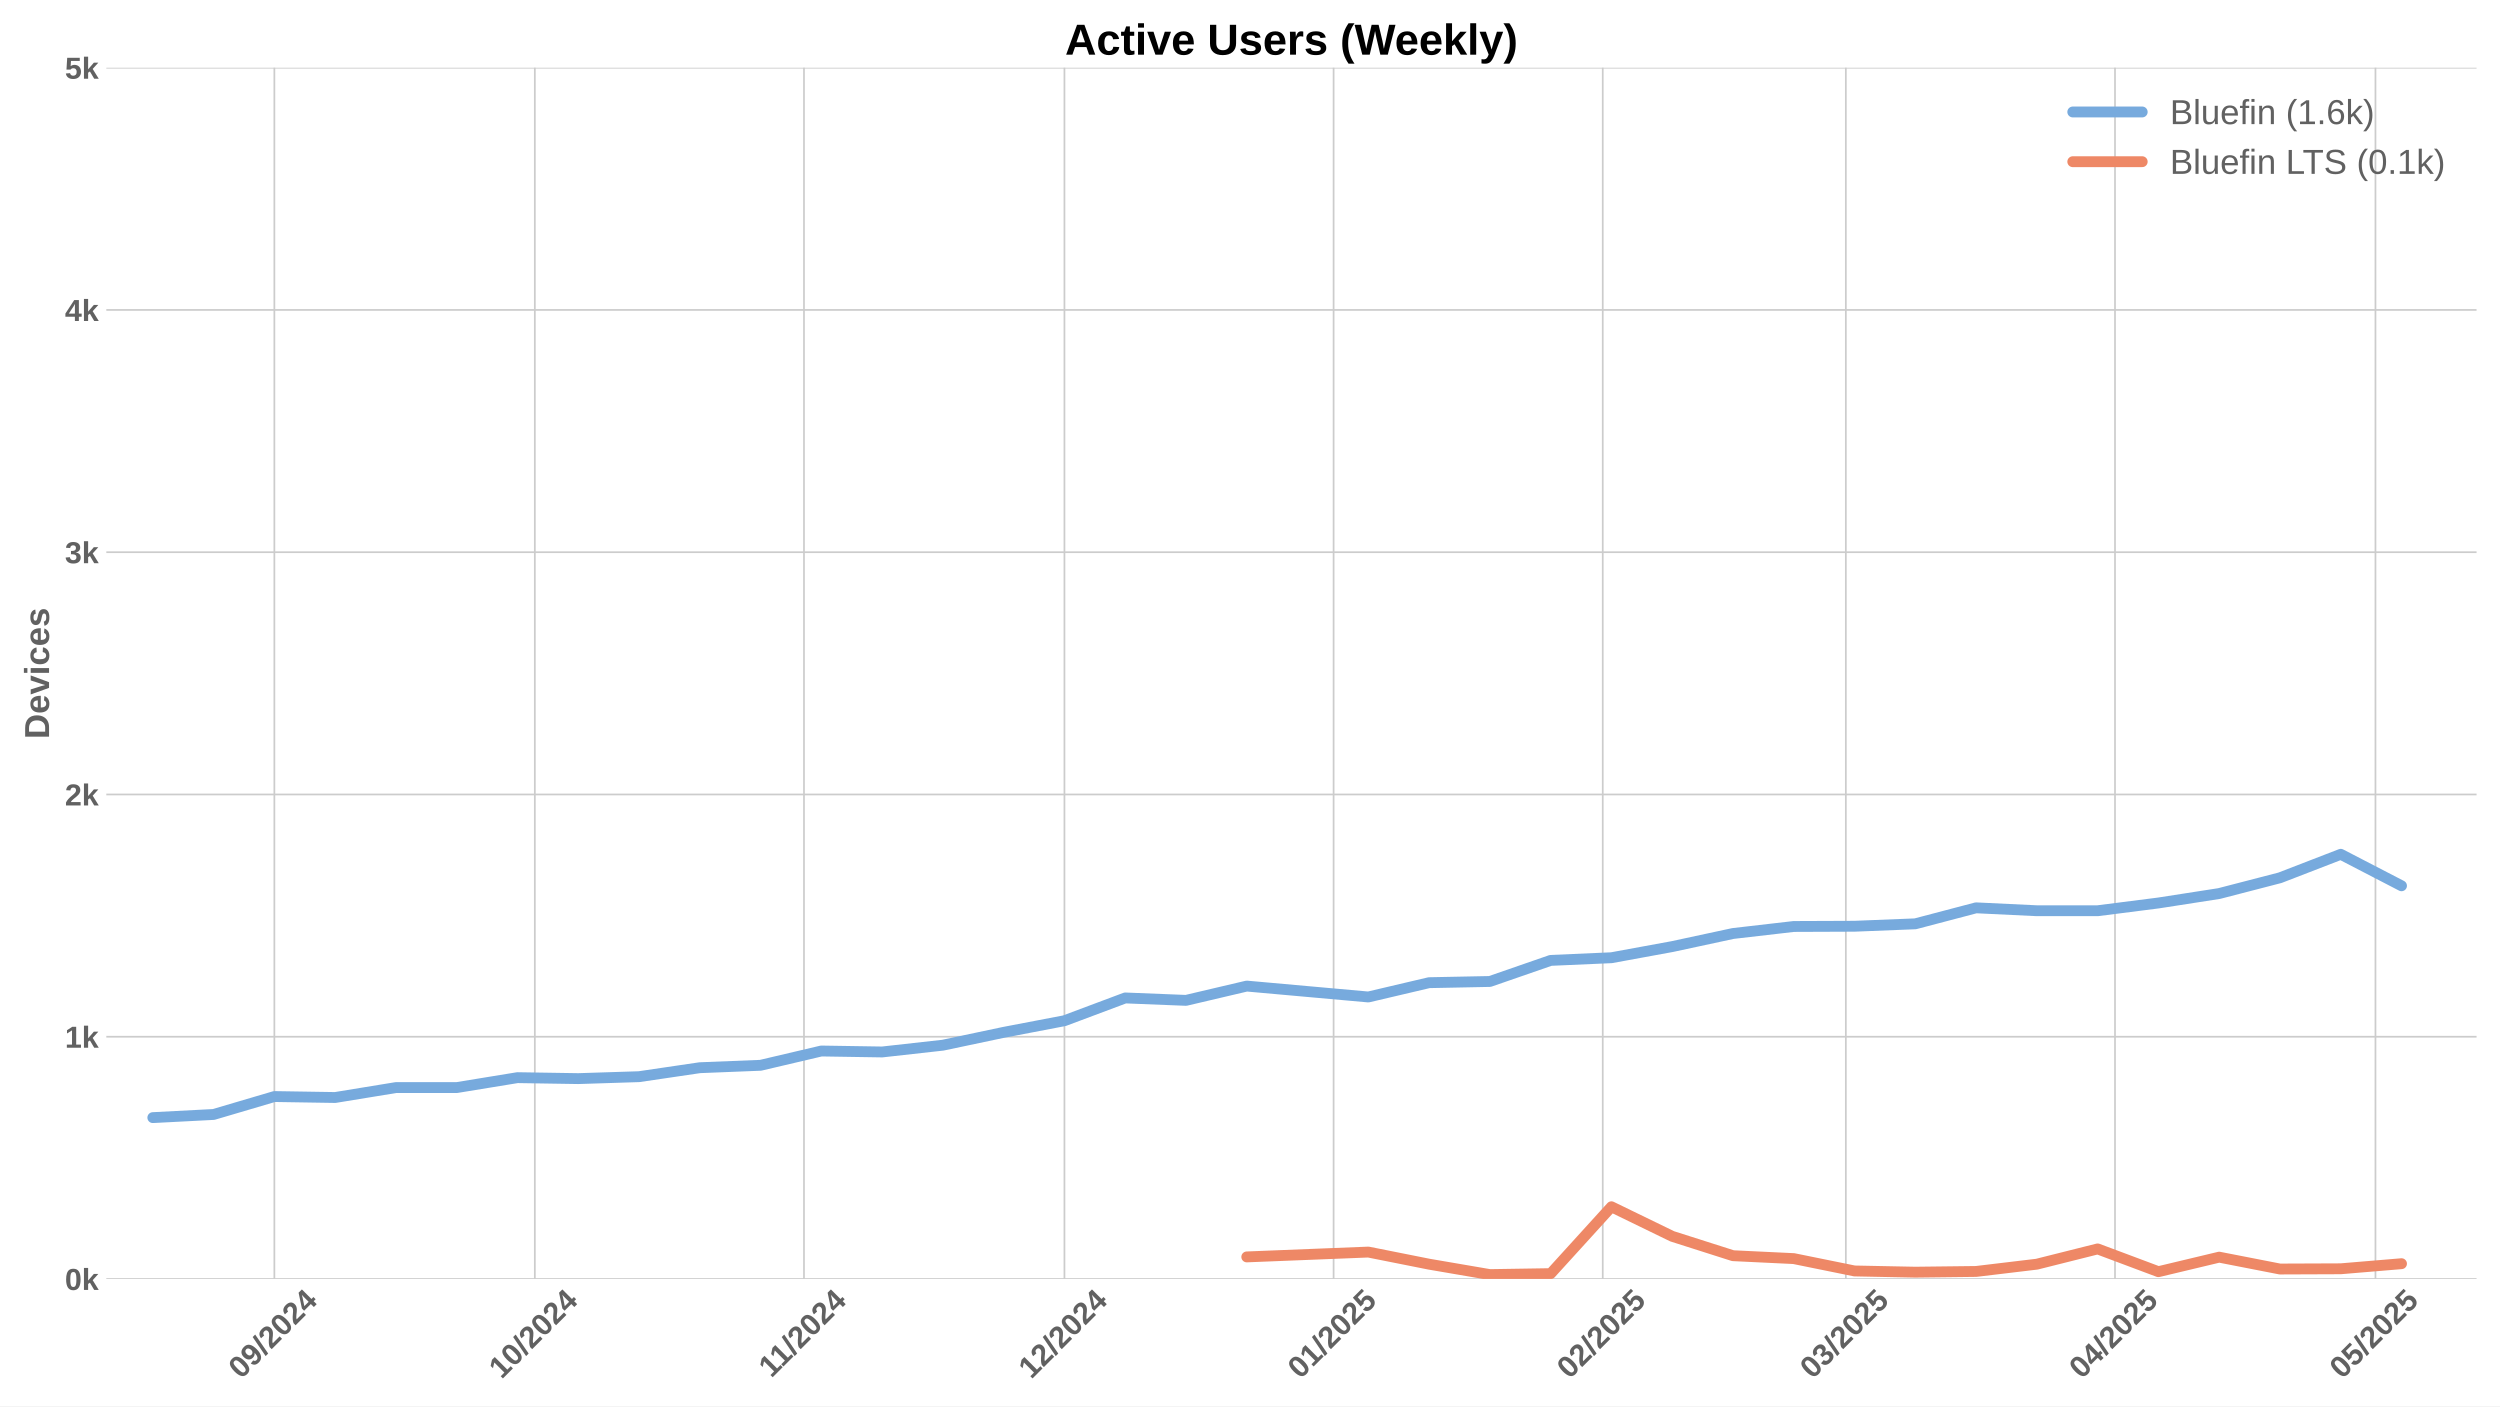
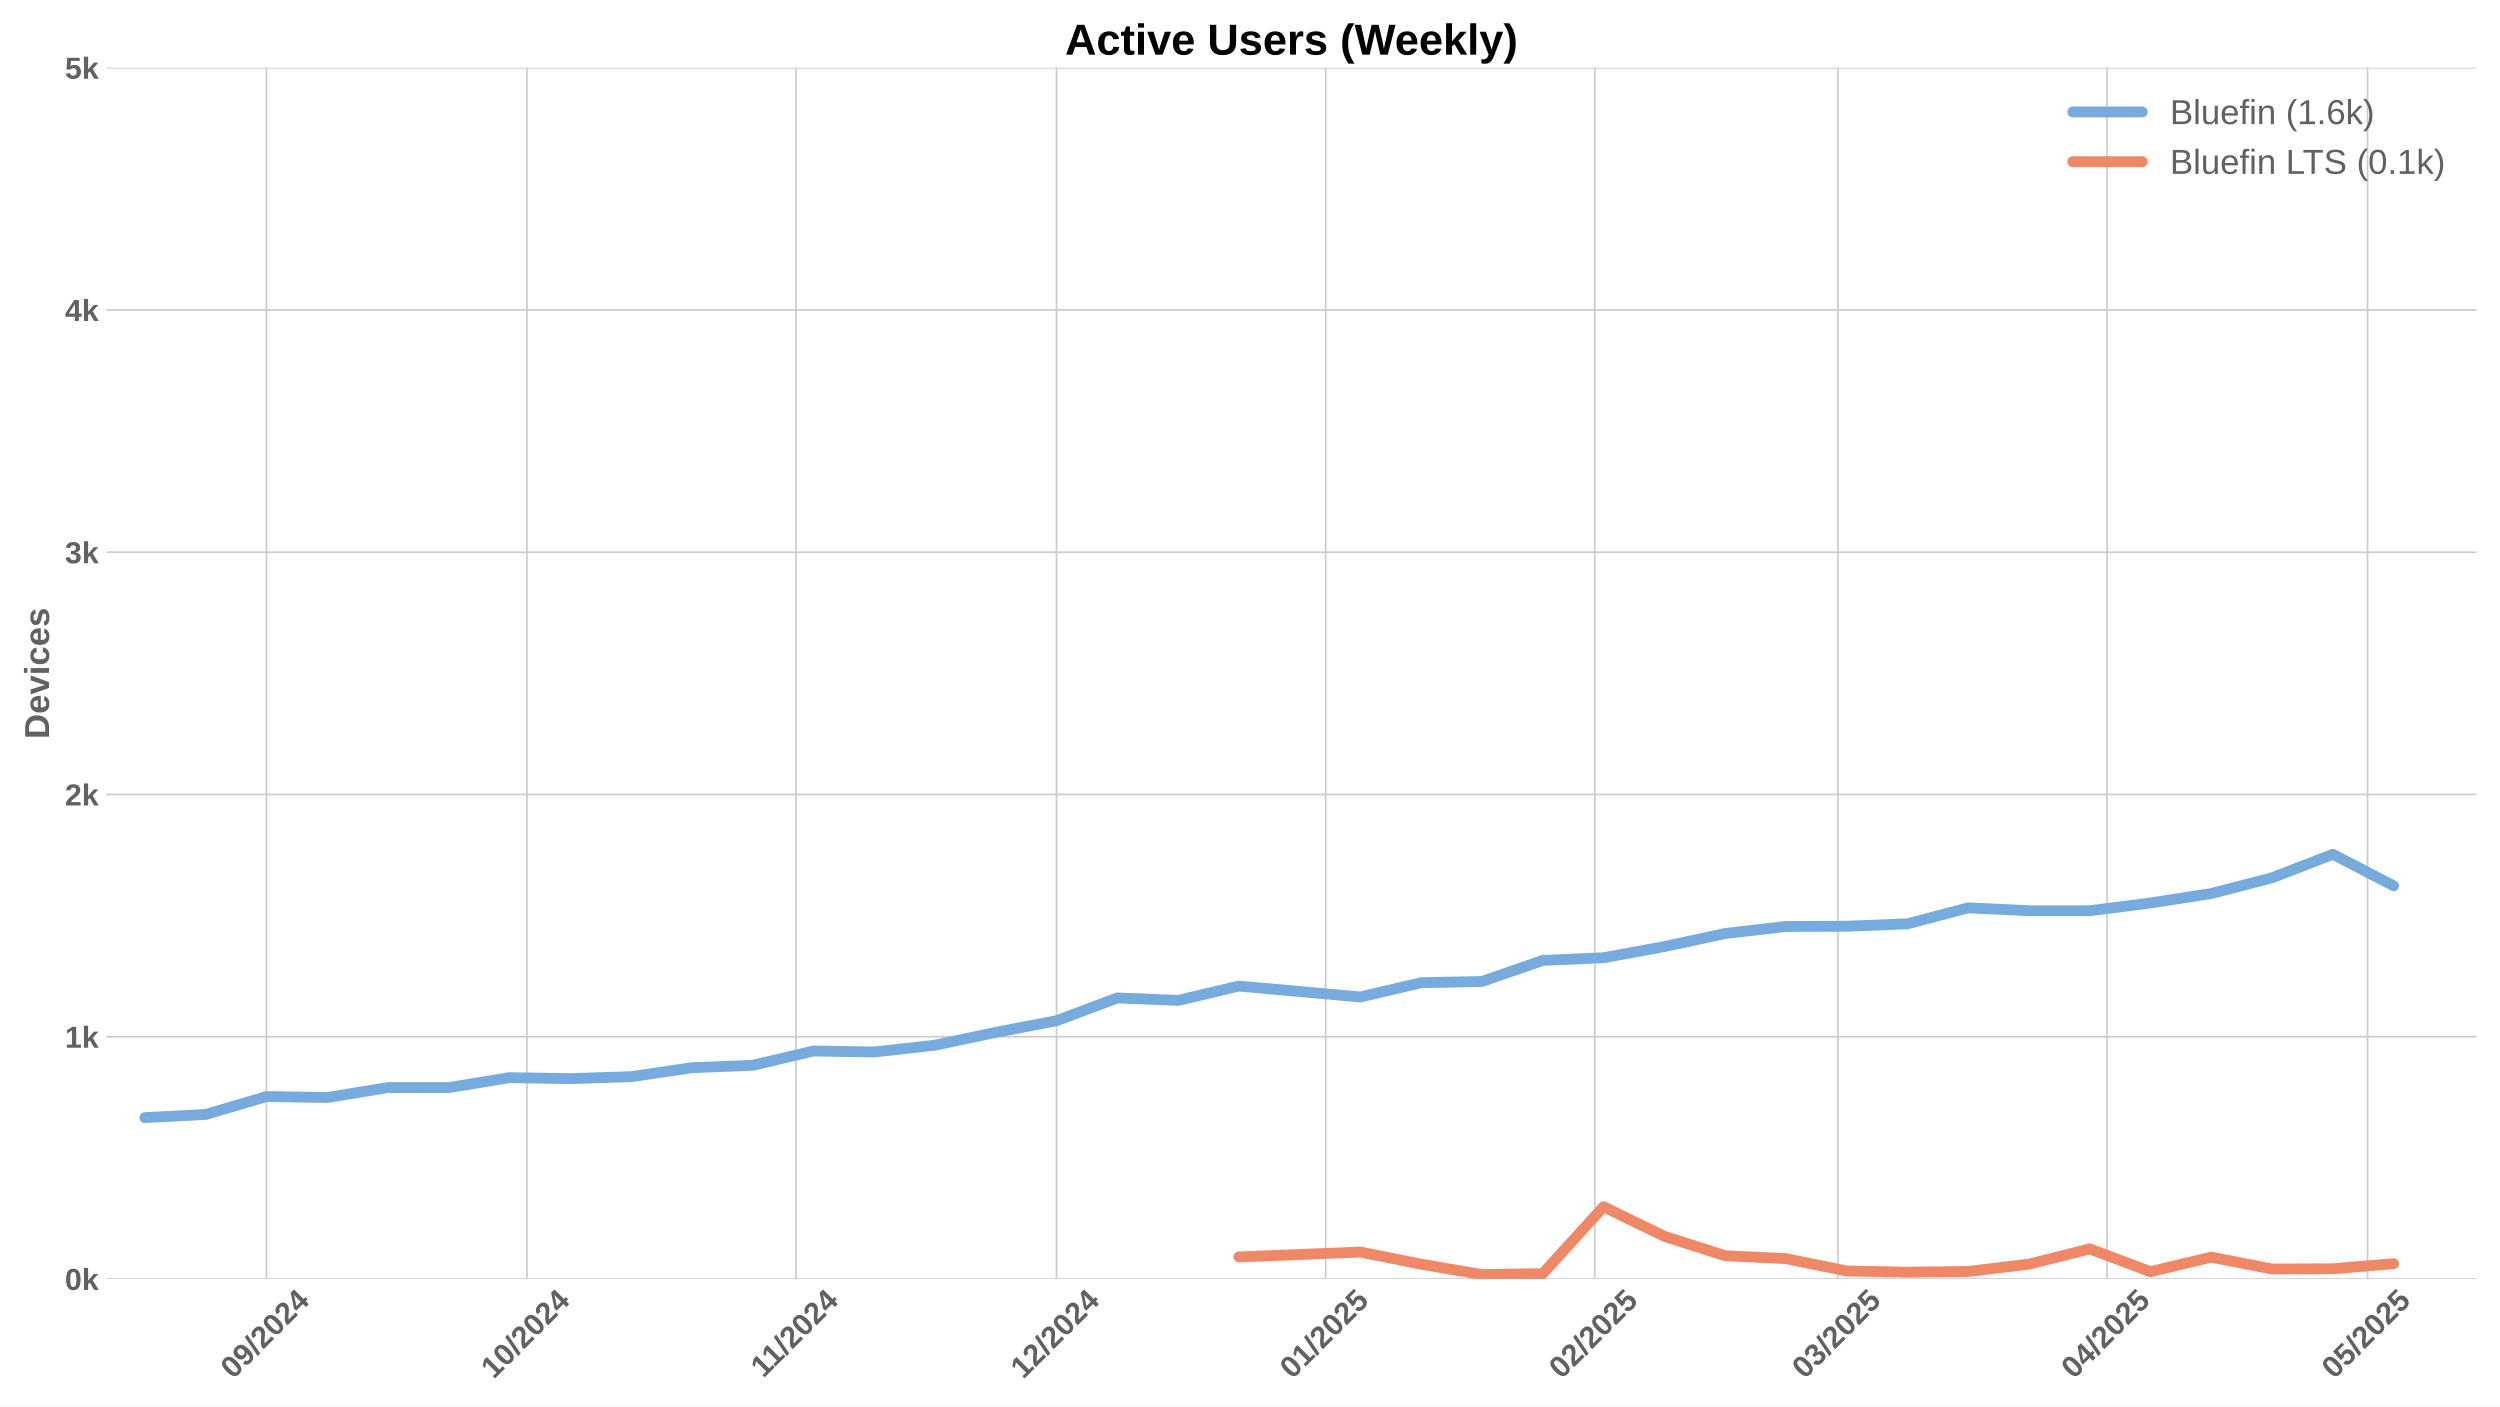
<svg xmlns="http://www.w3.org/2000/svg" xmlns:xlink="http://www.w3.org/1999/xlink" width="1152pt" height="648pt" viewBox="0 0 1152 648" version="1.1">
  <defs>
    <style type="text/css">*{stroke-linejoin: round; stroke-linecap: butt}</style>
  </defs>
  <g id="figure_1">
    <g id="patch_1">
      <path d="M 0 648  L 1152 648  L 1152 0  L 0 0  z " style="fill: #ffffff" />
    </g>
    <g id="axes_1">
      <g id="patch_2">
        <path d="M 48.99 589.343  L 1141.2 589.343  L 1141.2 31.2  L 48.99 31.2  z " style="fill: #ffffff" />
      </g>
      <g id="matplotlib.axis_1">
        <g id="xtick_1">
          <g id="line2d_1">
-             <path d="M 126.427 589.343  L 126.427 31.2  " clip-path="url(#p509d61927f)" style="fill: none; stroke: #cccccc; stroke-width: 0.8; stroke-linecap: round" />
+             <path d="M 122.775 589.343  L 122.775 31.2  " clip-path="url(#p2efe334337)" style="fill: none; stroke: #cccccc; stroke-width: 0.8; stroke-linecap: round" />
          </g>
          <g id="line2d_2" />
          <g id="text_1">
-             <g style="fill: #616161" transform="translate(111.0971 635.7977) rotate(-45) scale(0.14 -0.14)">
+             <g style="fill: #616161" transform="translate(107.4448 635.7977) rotate(-45) scale(0.14 -0.14)">
              <defs>
                <path id="LiberationSans-Bold-30" d="M 3297 2203  Q 3297 1088 2914 512  Q 2531 -63 1766 -63  Q 253 -63 253 2203  Q 253 2994 418 3494  Q 584 3994 915 4231  Q 1247 4469 1791 4469  Q 2572 4469 2934 3903  Q 3297 3338 3297 2203  z M 2416 2203  Q 2416 2813 2356 3150  Q 2297 3488 2165 3634  Q 2034 3781 1784 3781  Q 1519 3781 1383 3632  Q 1247 3484 1189 3148  Q 1131 2813 1131 2203  Q 1131 1600 1192 1261  Q 1253 922 1386 775  Q 1519 628 1772 628  Q 2022 628 2158 783  Q 2294 938 2355 1278  Q 2416 1619 2416 2203  z " transform="scale(0.015625)" />
                <path id="LiberationSans-Bold-39" d="M 3322 2272  Q 3322 1100 2894 518  Q 2466 -63 1678 -63  Q 1097 -63 767 185  Q 438 434 300 972  L 1125 1088  Q 1247 628 1688 628  Q 2056 628 2254 981  Q 2453 1334 2459 2028  Q 2341 1794 2070 1661  Q 1800 1528 1488 1528  Q 906 1528 564 1923  Q 222 2319 222 2994  Q 222 3688 623 4078  Q 1025 4469 1759 4469  Q 2550 4469 2936 3920  Q 3322 3372 3322 2272  z M 2394 2888  Q 2394 3297 2214 3539  Q 2034 3781 1738 3781  Q 1447 3781 1280 3570  Q 1113 3359 1113 2988  Q 1113 2622 1278 2401  Q 1444 2181 1741 2181  Q 2022 2181 2208 2373  Q 2394 2566 2394 2888  z " transform="scale(0.015625)" />
                <path id="LiberationSans-Bold-2f" d="M 63 -128  L 972 4638  L 1716 4638  L 822 -128  L 63 -128  z " transform="scale(0.015625)" />
                <path id="LiberationSans-Bold-32" d="M 222 0  L 222 609  Q 394 988 711 1347  Q 1028 1706 1509 2097  Q 1972 2472 2158 2715  Q 2344 2959 2344 3194  Q 2344 3769 1766 3769  Q 1484 3769 1336 3617  Q 1188 3466 1144 3163  L 259 3213  Q 334 3825 717 4147  Q 1100 4469 1759 4469  Q 2472 4469 2853 4144  Q 3234 3819 3234 3231  Q 3234 2922 3112 2672  Q 2991 2422 2800 2211  Q 2609 2000 2376 1815  Q 2144 1631 1925 1456  Q 1706 1281 1526 1103  Q 1347 925 1259 722  L 3303 722  L 3303 0  L 222 0  z " transform="scale(0.015625)" />
                <path id="LiberationSans-Bold-34" d="M 2938 897  L 2938 0  L 2100 0  L 2100 897  L 97 897  L 97 1556  L 1956 4403  L 2938 4403  L 2938 1550  L 3525 1550  L 3525 897  L 2938 897  z M 2100 2991  Q 2100 3159 2111 3356  Q 2122 3553 2128 3609  Q 2047 3434 1834 3103  L 813 1550  L 2100 1550  L 2100 2991  z " transform="scale(0.015625)" />
              </defs>
              <use xlink:href="#LiberationSans-Bold-30" />
              <use xlink:href="#LiberationSans-Bold-39" transform="translate(55.61523 0)" />
              <use xlink:href="#LiberationSans-Bold-2f" transform="translate(111.2305 0)" />
              <use xlink:href="#LiberationSans-Bold-32" transform="translate(139.0137 0)" />
              <use xlink:href="#LiberationSans-Bold-30" transform="translate(194.6289 0)" />
              <use xlink:href="#LiberationSans-Bold-32" transform="translate(250.2441 0)" />
              <use xlink:href="#LiberationSans-Bold-34" transform="translate(305.8594 0)" />
            </g>
          </g>
        </g>
        <g id="xtick_2">
          <g id="line2d_3">
-             <path d="M 246.45 589.343  L 246.45 31.2  " clip-path="url(#p509d61927f)" style="fill: none; stroke: #cccccc; stroke-width: 0.8; stroke-linecap: round" />
+             <path d="M 242.798 589.343  L 242.798 31.2  " clip-path="url(#p2efe334337)" style="fill: none; stroke: #cccccc; stroke-width: 0.8; stroke-linecap: round" />
          </g>
          <g id="line2d_4" />
          <g id="text_2">
-             <g style="fill: #616161" transform="translate(231.1201 635.7977) rotate(-45) scale(0.14 -0.14)">
+             <g style="fill: #616161" transform="translate(227.4679 635.7977) rotate(-45) scale(0.14 -0.14)">
              <defs>
                <path id="LiberationSans-Bold-31" d="M 403 0  L 403 653  L 1494 653  L 1494 3656  L 438 2997  L 438 3688  L 1541 4403  L 2372 4403  L 2372 653  L 3381 653  L 3381 0  L 403 0  z " transform="scale(0.015625)" />
              </defs>
              <use xlink:href="#LiberationSans-Bold-31" />
              <use xlink:href="#LiberationSans-Bold-30" transform="translate(55.61523 0)" />
              <use xlink:href="#LiberationSans-Bold-2f" transform="translate(111.2305 0)" />
              <use xlink:href="#LiberationSans-Bold-32" transform="translate(139.0137 0)" />
              <use xlink:href="#LiberationSans-Bold-30" transform="translate(194.6289 0)" />
              <use xlink:href="#LiberationSans-Bold-32" transform="translate(250.2441 0)" />
              <use xlink:href="#LiberationSans-Bold-34" transform="translate(305.8594 0)" />
            </g>
          </g>
        </g>
        <g id="xtick_3">
          <g id="line2d_5">
-             <path d="M 370.474 589.343  L 370.474 31.2  " clip-path="url(#p509d61927f)" style="fill: none; stroke: #cccccc; stroke-width: 0.8; stroke-linecap: round" />
+             <path d="M 366.822 589.343  L 366.822 31.2  " clip-path="url(#p2efe334337)" style="fill: none; stroke: #cccccc; stroke-width: 0.8; stroke-linecap: round" />
          </g>
          <g id="line2d_6" />
          <g id="text_3">
-             <g style="fill: #616161" transform="translate(355.4162 635.2532) rotate(-45) scale(0.14 -0.14)">
+             <g style="fill: #616161" transform="translate(351.764 635.2532) rotate(-45) scale(0.14 -0.14)">
              <use xlink:href="#LiberationSans-Bold-31" />
              <use xlink:href="#LiberationSans-Bold-31" transform="translate(50.11523 0)" />
              <use xlink:href="#LiberationSans-Bold-2f" transform="translate(105.7305 0)" />
              <use xlink:href="#LiberationSans-Bold-32" transform="translate(133.5137 0)" />
              <use xlink:href="#LiberationSans-Bold-30" transform="translate(189.1289 0)" />
              <use xlink:href="#LiberationSans-Bold-32" transform="translate(244.7441 0)" />
              <use xlink:href="#LiberationSans-Bold-34" transform="translate(300.3594 0)" />
            </g>
          </g>
        </g>
        <g id="xtick_4">
          <g id="line2d_7">
-             <path d="M 490.497 589.343  L 490.497 31.2  " clip-path="url(#p509d61927f)" style="fill: none; stroke: #cccccc; stroke-width: 0.8; stroke-linecap: round" />
+             <path d="M 486.845 589.343  L 486.845 31.2  " clip-path="url(#p2efe334337)" style="fill: none; stroke: #cccccc; stroke-width: 0.8; stroke-linecap: round" />
          </g>
          <g id="line2d_8" />
          <g id="text_4">
-             <g style="fill: #616161" transform="translate(475.1671 635.7977) rotate(-45) scale(0.14 -0.14)">
+             <g style="fill: #616161" transform="translate(471.5148 635.7977) rotate(-45) scale(0.14 -0.14)">
              <use xlink:href="#LiberationSans-Bold-31" />
              <use xlink:href="#LiberationSans-Bold-32" transform="translate(55.61523 0)" />
              <use xlink:href="#LiberationSans-Bold-2f" transform="translate(111.2305 0)" />
              <use xlink:href="#LiberationSans-Bold-32" transform="translate(139.0137 0)" />
              <use xlink:href="#LiberationSans-Bold-30" transform="translate(194.6289 0)" />
              <use xlink:href="#LiberationSans-Bold-32" transform="translate(250.2441 0)" />
              <use xlink:href="#LiberationSans-Bold-34" transform="translate(305.8594 0)" />
            </g>
          </g>
        </g>
        <g id="xtick_5">
          <g id="line2d_9">
-             <path d="M 614.521 589.343  L 614.521 31.2  " clip-path="url(#p509d61927f)" style="fill: none; stroke: #cccccc; stroke-width: 0.8; stroke-linecap: round" />
+             <path d="M 610.869 589.343  L 610.869 31.2  " clip-path="url(#p2efe334337)" style="fill: none; stroke: #cccccc; stroke-width: 0.8; stroke-linecap: round" />
          </g>
          <g id="line2d_10" />
          <g id="text_5">
-             <g style="fill: #616161" transform="translate(599.1909 635.7977) rotate(-45) scale(0.14 -0.14)">
+             <g style="fill: #616161" transform="translate(595.5386 635.7977) rotate(-45) scale(0.14 -0.14)">
              <defs>
                <path id="LiberationSans-Bold-35" d="M 3381 1466  Q 3381 766 2945 351  Q 2509 -63 1750 -63  Q 1088 -63 689 235  Q 291 534 197 1100  L 1075 1172  Q 1144 891 1319 762  Q 1494 634 1759 634  Q 2088 634 2283 843  Q 2478 1053 2478 1447  Q 2478 1794 2293 2001  Q 2109 2209 1778 2209  Q 1413 2209 1181 1925  L 325 1925  L 478 4403  L 3125 4403  L 3125 3750  L 1275 3750  L 1203 2638  Q 1522 2919 2000 2919  Q 2628 2919 3004 2528  Q 3381 2138 3381 1466  z " transform="scale(0.015625)" />
              </defs>
              <use xlink:href="#LiberationSans-Bold-30" />
              <use xlink:href="#LiberationSans-Bold-31" transform="translate(55.61523 0)" />
              <use xlink:href="#LiberationSans-Bold-2f" transform="translate(111.2305 0)" />
              <use xlink:href="#LiberationSans-Bold-32" transform="translate(139.0137 0)" />
              <use xlink:href="#LiberationSans-Bold-30" transform="translate(194.6289 0)" />
              <use xlink:href="#LiberationSans-Bold-32" transform="translate(250.2441 0)" />
              <use xlink:href="#LiberationSans-Bold-35" transform="translate(305.8594 0)" />
            </g>
          </g>
        </g>
        <g id="xtick_6">
          <g id="line2d_11">
-             <path d="M 738.545 589.343  L 738.545 31.2  " clip-path="url(#p509d61927f)" style="fill: none; stroke: #cccccc; stroke-width: 0.8; stroke-linecap: round" />
+             <path d="M 734.893 589.343  L 734.893 31.2  " clip-path="url(#p2efe334337)" style="fill: none; stroke: #cccccc; stroke-width: 0.8; stroke-linecap: round" />
          </g>
          <g id="line2d_12" />
          <g id="text_6">
-             <g style="fill: #616161" transform="translate(723.2148 635.7977) rotate(-45) scale(0.14 -0.14)">
+             <g style="fill: #616161" transform="translate(719.5625 635.7977) rotate(-45) scale(0.14 -0.14)">
              <use xlink:href="#LiberationSans-Bold-30" />
              <use xlink:href="#LiberationSans-Bold-32" transform="translate(55.61523 0)" />
              <use xlink:href="#LiberationSans-Bold-2f" transform="translate(111.2305 0)" />
              <use xlink:href="#LiberationSans-Bold-32" transform="translate(139.0137 0)" />
              <use xlink:href="#LiberationSans-Bold-30" transform="translate(194.6289 0)" />
              <use xlink:href="#LiberationSans-Bold-32" transform="translate(250.2441 0)" />
              <use xlink:href="#LiberationSans-Bold-35" transform="translate(305.8594 0)" />
            </g>
          </g>
        </g>
        <g id="xtick_7">
          <g id="line2d_13">
-             <path d="M 850.567 589.343  L 850.567 31.2  " clip-path="url(#p509d61927f)" style="fill: none; stroke: #cccccc; stroke-width: 0.8; stroke-linecap: round" />
+             <path d="M 846.914 589.343  L 846.914 31.2  " clip-path="url(#p2efe334337)" style="fill: none; stroke: #cccccc; stroke-width: 0.8; stroke-linecap: round" />
          </g>
          <g id="line2d_14" />
          <g id="text_7">
-             <g style="fill: #616161" transform="translate(835.2363 635.7977) rotate(-45) scale(0.14 -0.14)">
+             <g style="fill: #616161" transform="translate(831.584 635.7977) rotate(-45) scale(0.14 -0.14)">
              <defs>
                <path id="LiberationSans-Bold-33" d="M 3328 1222  Q 3328 603 2922 265  Q 2516 -72 1766 -72  Q 1056 -72 637 254  Q 219 581 147 1197  L 1041 1275  Q 1125 641 1763 641  Q 2078 641 2253 797  Q 2428 953 2428 1275  Q 2428 1569 2215 1725  Q 2003 1881 1584 1881  L 1278 1881  L 1278 2591  L 1566 2591  Q 1944 2591 2134 2745  Q 2325 2900 2325 3188  Q 2325 3459 2173 3614  Q 2022 3769 1731 3769  Q 1459 3769 1292 3619  Q 1125 3469 1100 3194  L 222 3256  Q 291 3825 694 4147  Q 1097 4469 1747 4469  Q 2438 4469 2827 4158  Q 3216 3847 3216 3297  Q 3216 2884 2973 2618  Q 2731 2353 2275 2266  L 2275 2253  Q 2781 2194 3054 1920  Q 3328 1647 3328 1222  z " transform="scale(0.015625)" />
              </defs>
              <use xlink:href="#LiberationSans-Bold-30" />
              <use xlink:href="#LiberationSans-Bold-33" transform="translate(55.61523 0)" />
              <use xlink:href="#LiberationSans-Bold-2f" transform="translate(111.2305 0)" />
              <use xlink:href="#LiberationSans-Bold-32" transform="translate(139.0137 0)" />
              <use xlink:href="#LiberationSans-Bold-30" transform="translate(194.6289 0)" />
              <use xlink:href="#LiberationSans-Bold-32" transform="translate(250.2441 0)" />
              <use xlink:href="#LiberationSans-Bold-35" transform="translate(305.8594 0)" />
            </g>
          </g>
        </g>
        <g id="xtick_8">
          <g id="line2d_15">
-             <path d="M 974.59 589.343  L 974.59 31.2  " clip-path="url(#p509d61927f)" style="fill: none; stroke: #cccccc; stroke-width: 0.8; stroke-linecap: round" />
+             <path d="M 970.938 589.343  L 970.938 31.2  " clip-path="url(#p2efe334337)" style="fill: none; stroke: #cccccc; stroke-width: 0.8; stroke-linecap: round" />
          </g>
          <g id="line2d_16" />
          <g id="text_8">
-             <g style="fill: #616161" transform="translate(959.2601 635.7977) rotate(-45) scale(0.14 -0.14)">
+             <g style="fill: #616161" transform="translate(955.6079 635.7977) rotate(-45) scale(0.14 -0.14)">
              <use xlink:href="#LiberationSans-Bold-30" />
              <use xlink:href="#LiberationSans-Bold-34" transform="translate(55.61523 0)" />
              <use xlink:href="#LiberationSans-Bold-2f" transform="translate(111.2305 0)" />
              <use xlink:href="#LiberationSans-Bold-32" transform="translate(139.0137 0)" />
              <use xlink:href="#LiberationSans-Bold-30" transform="translate(194.6289 0)" />
              <use xlink:href="#LiberationSans-Bold-32" transform="translate(250.2441 0)" />
              <use xlink:href="#LiberationSans-Bold-35" transform="translate(305.8594 0)" />
            </g>
          </g>
        </g>
        <g id="xtick_9">
          <g id="line2d_17">
-             <path d="M 1094.614 589.343  L 1094.614 31.2  " clip-path="url(#p509d61927f)" style="fill: none; stroke: #cccccc; stroke-width: 0.8; stroke-linecap: round" />
+             <path d="M 1090.961 589.343  L 1090.961 31.2  " clip-path="url(#p2efe334337)" style="fill: none; stroke: #cccccc; stroke-width: 0.8; stroke-linecap: round" />
          </g>
          <g id="line2d_18" />
          <g id="text_9">
-             <g style="fill: #616161" transform="translate(1079.283 635.7977) rotate(-45) scale(0.14 -0.14)">
+             <g style="fill: #616161" transform="translate(1075.631 635.7977) rotate(-45) scale(0.14 -0.14)">
              <use xlink:href="#LiberationSans-Bold-30" />
              <use xlink:href="#LiberationSans-Bold-35" transform="translate(55.61523 0)" />
              <use xlink:href="#LiberationSans-Bold-2f" transform="translate(111.2305 0)" />
              <use xlink:href="#LiberationSans-Bold-32" transform="translate(139.0137 0)" />
              <use xlink:href="#LiberationSans-Bold-30" transform="translate(194.6289 0)" />
              <use xlink:href="#LiberationSans-Bold-32" transform="translate(250.2441 0)" />
              <use xlink:href="#LiberationSans-Bold-35" transform="translate(305.8594 0)" />
            </g>
          </g>
        </g>
      </g>
      <g id="matplotlib.axis_2">
        <g id="ytick_1">
          <g id="line2d_19">
-             <path d="M 48.99 589.343  L 1141.2 589.343  " clip-path="url(#p509d61927f)" style="fill: none; stroke: #cccccc; stroke-width: 0.8; stroke-linecap: round" />
+             <path d="M 48.99 589.343  L 1141.2 589.343  " clip-path="url(#p2efe334337)" style="fill: none; stroke: #cccccc; stroke-width: 0.8; stroke-linecap: round" />
          </g>
          <g id="line2d_20" />
          <g id="text_10">
            <g style="fill: #616161" transform="translate(29.91937 594.416) scale(0.14 -0.14)">
              <defs>
                <path id="LiberationSans-Bold-6b" d="M 2606 0  L 1703 1531  L 1325 1269  L 1325 0  L 447 0  L 447 4638  L 1325 4638  L 1325 1981  L 2531 3381  L 3475 3381  L 2288 2063  L 3566 0  L 2606 0  z " transform="scale(0.015625)" />
              </defs>
              <use xlink:href="#LiberationSans-Bold-30" />
              <use xlink:href="#LiberationSans-Bold-6b" transform="translate(55.61523 0)" />
            </g>
          </g>
        </g>
        <g id="ytick_2">
          <g id="line2d_21">
-             <path d="M 48.99 477.715  L 1141.2 477.715  " clip-path="url(#p509d61927f)" style="fill: none; stroke: #cccccc; stroke-width: 0.8; stroke-linecap: round" />
+             <path d="M 48.99 477.715  L 1141.2 477.715  " clip-path="url(#p2efe334337)" style="fill: none; stroke: #cccccc; stroke-width: 0.8; stroke-linecap: round" />
          </g>
          <g id="line2d_22" />
          <g id="text_11">
            <g style="fill: #616161" transform="translate(29.91937 482.7874) scale(0.14 -0.14)">
              <use xlink:href="#LiberationSans-Bold-31" />
              <use xlink:href="#LiberationSans-Bold-6b" transform="translate(55.61523 0)" />
            </g>
          </g>
        </g>
        <g id="ytick_3">
          <g id="line2d_23">
-             <path d="M 48.99 366.086  L 1141.2 366.086  " clip-path="url(#p509d61927f)" style="fill: none; stroke: #cccccc; stroke-width: 0.8; stroke-linecap: round" />
+             <path d="M 48.99 366.086  L 1141.2 366.086  " clip-path="url(#p2efe334337)" style="fill: none; stroke: #cccccc; stroke-width: 0.8; stroke-linecap: round" />
          </g>
          <g id="line2d_24" />
          <g id="text_12">
            <g style="fill: #616161" transform="translate(29.91937 371.1587) scale(0.14 -0.14)">
              <use xlink:href="#LiberationSans-Bold-32" />
              <use xlink:href="#LiberationSans-Bold-6b" transform="translate(55.61523 0)" />
            </g>
          </g>
        </g>
        <g id="ytick_4">
          <g id="line2d_25">
-             <path d="M 48.99 254.457  L 1141.2 254.457  " clip-path="url(#p509d61927f)" style="fill: none; stroke: #cccccc; stroke-width: 0.8; stroke-linecap: round" />
+             <path d="M 48.99 254.457  L 1141.2 254.457  " clip-path="url(#p2efe334337)" style="fill: none; stroke: #cccccc; stroke-width: 0.8; stroke-linecap: round" />
          </g>
          <g id="line2d_26" />
          <g id="text_13">
            <g style="fill: #616161" transform="translate(29.91937 259.5301) scale(0.14 -0.14)">
              <use xlink:href="#LiberationSans-Bold-33" />
              <use xlink:href="#LiberationSans-Bold-6b" transform="translate(55.61523 0)" />
            </g>
          </g>
        </g>
        <g id="ytick_5">
          <g id="line2d_27">
-             <path d="M 48.99 142.829  L 1141.2 142.829  " clip-path="url(#p509d61927f)" style="fill: none; stroke: #cccccc; stroke-width: 0.8; stroke-linecap: round" />
+             <path d="M 48.99 142.829  L 1141.2 142.829  " clip-path="url(#p2efe334337)" style="fill: none; stroke: #cccccc; stroke-width: 0.8; stroke-linecap: round" />
          </g>
          <g id="line2d_28" />
          <g id="text_14">
            <g style="fill: #616161" transform="translate(29.91937 147.9015) scale(0.14 -0.14)">
              <use xlink:href="#LiberationSans-Bold-34" />
              <use xlink:href="#LiberationSans-Bold-6b" transform="translate(55.61523 0)" />
            </g>
          </g>
        </g>
        <g id="ytick_6">
          <g id="line2d_29">
-             <path d="M 48.99 31.2  L 1141.2 31.2  " clip-path="url(#p509d61927f)" style="fill: none; stroke: #cccccc; stroke-width: 0.8; stroke-linecap: round" />
+             <path d="M 48.99 31.2  L 1141.2 31.2  " clip-path="url(#p2efe334337)" style="fill: none; stroke: #cccccc; stroke-width: 0.8; stroke-linecap: round" />
          </g>
          <g id="line2d_30" />
          <g id="text_15">
            <g style="fill: #616161" transform="translate(29.91937 36.27281) scale(0.14 -0.14)">
              <use xlink:href="#LiberationSans-Bold-35" />
              <use xlink:href="#LiberationSans-Bold-6b" transform="translate(55.61523 0)" />
            </g>
          </g>
        </g>
        <g id="text_16">
          <g style="fill: #616161" transform="translate(22.59937 340.5153) rotate(-90) scale(0.16 -0.16)">
            <defs>
              <path id="LiberationSans-Bold-44" d="M 4353 2234  Q 4353 1553 4086 1045  Q 3819 538 3330 269  Q 2841 0 2209 0  L 428 0  L 428 4403  L 2022 4403  Q 3134 4403 3743 3842  Q 4353 3281 4353 2234  z M 3425 2234  Q 3425 2944 3056 3317  Q 2688 3691 2003 3691  L 1350 3691  L 1350 713  L 2131 713  Q 2725 713 3075 1122  Q 3425 1531 3425 2234  z " transform="scale(0.015625)" />
              <path id="LiberationSans-Bold-65" d="M 1831 -63  Q 1069 -63 659 389  Q 250 841 250 1706  Q 250 2544 665 2994  Q 1081 3444 1844 3444  Q 2572 3444 2956 2961  Q 3341 2478 3341 1547  L 3341 1522  L 1172 1522  Q 1172 1028 1355 776  Q 1538 525 1875 525  Q 2341 525 2463 928  L 3291 856  Q 2931 -63 1831 -63  z M 1831 2891  Q 1522 2891 1355 2675  Q 1188 2459 1178 2072  L 2491 2072  Q 2466 2481 2294 2686  Q 2122 2891 1831 2891  z " transform="scale(0.015625)" />
              <path id="LiberationSans-Bold-76" d="M 2284 0  L 1234 0  L 25 3381  L 953 3381  L 1544 1491  Q 1591 1334 1766 709  Q 1797 838 1894 1159  Q 1991 1481 2613 3381  L 3531 3381  L 2284 0  z " transform="scale(0.015625)" />
              <path id="LiberationSans-Bold-69" d="M 447 3991  L 447 4638  L 1325 4638  L 1325 3991  L 447 3991  z M 447 0  L 447 3381  L 1325 3381  L 1325 0  L 447 0  z " transform="scale(0.015625)" />
              <path id="LiberationSans-Bold-63" d="M 1856 -63  Q 1088 -63 669 395  Q 250 853 250 1672  Q 250 2509 672 2976  Q 1094 3444 1869 3444  Q 2466 3444 2856 3144  Q 3247 2844 3347 2316  L 2463 2272  Q 2425 2531 2275 2686  Q 2125 2841 1850 2841  Q 1172 2841 1172 1706  Q 1172 538 1863 538  Q 2113 538 2281 695  Q 2450 853 2491 1166  L 3372 1125  Q 3325 778 3123 506  Q 2922 234 2594 85  Q 2266 -63 1856 -63  z " transform="scale(0.015625)" />
              <path id="LiberationSans-Bold-73" d="M 3297 988  Q 3297 497 2895 217  Q 2494 -63 1784 -63  Q 1088 -63 717 157  Q 347 378 225 844  L 997 959  Q 1063 719 1223 619  Q 1384 519 1784 519  Q 2153 519 2322 612  Q 2491 706 2491 906  Q 2491 1069 2355 1164  Q 2219 1259 1894 1325  Q 1150 1472 890 1598  Q 631 1725 495 1926  Q 359 2128 359 2422  Q 359 2906 732 3176  Q 1106 3447 1791 3447  Q 2394 3447 2761 3212  Q 3128 2978 3219 2534  L 2441 2453  Q 2403 2659 2256 2761  Q 2109 2863 1791 2863  Q 1478 2863 1322 2783  Q 1166 2703 1166 2516  Q 1166 2369 1286 2283  Q 1406 2197 1691 2141  Q 2088 2059 2395 1973  Q 2703 1888 2889 1769  Q 3075 1650 3186 1464  Q 3297 1278 3297 988  z " transform="scale(0.015625)" />
            </defs>
            <use xlink:href="#LiberationSans-Bold-44" />
            <use xlink:href="#LiberationSans-Bold-65" transform="translate(72.2168 0)" />
            <use xlink:href="#LiberationSans-Bold-76" transform="translate(127.832 0)" />
            <use xlink:href="#LiberationSans-Bold-69" transform="translate(183.4473 0)" />
            <use xlink:href="#LiberationSans-Bold-63" transform="translate(211.2305 0)" />
            <use xlink:href="#LiberationSans-Bold-65" transform="translate(266.8457 0)" />
            <use xlink:href="#LiberationSans-Bold-73" transform="translate(322.4609 0)" />
          </g>
        </g>
      </g>
      <g id="line2d_31">
-         <path d="M 70.417 514.999  L 98.422 513.547  L 126.427 505.287  L 154.433 505.733  L 182.438 501.157  L 210.444 501.157  L 238.449 496.58  L 266.454 497.026  L 294.46 496.133  L 322.465 492.003  L 350.47 490.887  L 378.476 484.301  L 406.481 484.747  L 434.487 481.622  L 462.492 475.705  L 490.497 470.347  L 518.503 459.854  L 546.508 460.97  L 574.514 454.384  L 630.524 459.407  L 658.53 452.821  L 686.535 452.263  L 714.54 442.552  L 742.546 441.324  L 770.551 436.189  L 798.557 430.161  L 826.562 426.924  L 854.567 426.812  L 882.573 425.696  L 910.578 418.328  L 938.584 419.668  L 966.589 419.668  L 994.594 416.096  L 1022.6 411.742  L 1050.605 404.486  L 1078.61 393.658  L 1106.616 408.17  " clip-path="url(#p509d61927f)" style="fill: none; stroke: #77aadd; stroke-width: 5; stroke-linecap: round" />
+         <path d="M 66.764 514.999  L 94.77 513.547  L 122.775 505.287  L 150.78 505.733  L 178.786 501.157  L 206.791 501.157  L 234.797 496.58  L 262.802 497.026  L 290.807 496.133  L 318.813 492.003  L 346.818 490.887  L 374.824 484.301  L 402.829 484.747  L 430.834 481.622  L 458.84 475.705  L 486.845 470.347  L 514.85 459.854  L 542.856 460.97  L 570.861 454.384  L 626.872 459.407  L 654.877 452.821  L 682.883 452.263  L 710.888 442.552  L 738.894 441.324  L 766.899 436.189  L 794.904 430.161  L 822.91 426.924  L 850.915 426.812  L 878.92 425.696  L 906.926 418.328  L 934.931 419.668  L 962.937 419.668  L 990.942 416.096  L 1018.947 411.742  L 1046.953 404.486  L 1074.958 393.658  L 1102.964 408.17  " clip-path="url(#p2efe334337)" style="fill: none; stroke: #77aadd; stroke-width: 5; stroke-linecap: round" />
      </g>
      <g id="line2d_32">
-         <path d="M 574.514 579.185  L 630.524 576.952  L 658.53 582.534  L 686.535 587.334  L 714.54 586.887  L 742.546 556.078  L 770.551 569.697  L 798.557 578.627  L 826.562 579.966  L 854.567 585.659  L 882.573 586.218  L 910.578 585.883  L 938.584 582.534  L 966.589 575.501  L 994.594 585.994  L 1022.6 579.297  L 1050.605 584.766  L 1078.61 584.655  L 1106.616 582.311  " clip-path="url(#p509d61927f)" style="fill: none; stroke: #ee8866; stroke-width: 5; stroke-linecap: round" />
+         <path d="M 570.861 579.185  L 626.872 576.952  L 654.877 582.534  L 682.883 587.334  L 710.888 586.887  L 738.894 556.078  L 766.899 569.697  L 794.904 578.627  L 822.91 579.966  L 850.915 585.659  L 878.92 586.218  L 906.926 585.883  L 934.931 582.534  L 962.937 575.501  L 990.942 585.994  L 1018.947 579.297  L 1046.953 584.766  L 1074.958 584.655  L 1102.964 582.311  " clip-path="url(#p2efe334337)" style="fill: none; stroke: #ee8866; stroke-width: 5; stroke-linecap: round" />
      </g>
      <g id="patch_3">
        <path d="M 48.99 589.343  L 48.99 31.2  " style="fill: none" />
      </g>
      <g id="patch_4">
        <path d="M 1141.2 589.343  L 1141.2 31.2  " style="fill: none" />
      </g>
      <g id="patch_5">
        <path d="M 48.99 589.343  L 1141.2 589.343  " style="fill: none" />
      </g>
      <g id="patch_6">
        <path d="M 48.99 31.2  L 1141.2 31.2  " style="fill: none" />
      </g>
      <g id="text_17">
        <g transform="translate(490.7841 25.2) scale(0.2 -0.2)">
          <defs>
            <path id="LiberationSans-Bold-41" d="M 3541 0  L 3150 1125  L 1472 1125  L 1081 0  L 159 0  L 1766 4403  L 2853 4403  L 4453 0  L 3541 0  z M 2309 3725  L 2291 3656  Q 2259 3544 2215 3400  Q 2172 3256 1678 1819  L 2944 1819  L 2509 3084  L 2375 3509  L 2309 3725  z " transform="scale(0.015625)" />
            <path id="LiberationSans-Bold-74" d="M 1313 -56  Q 925 -56 715 155  Q 506 366 506 794  L 506 2788  L 78 2788  L 78 3381  L 550 3381  L 825 4175  L 1375 4175  L 1375 3381  L 2016 3381  L 2016 2788  L 1375 2788  L 1375 1031  Q 1375 784 1469 667  Q 1563 550 1759 550  Q 1863 550 2053 594  L 2053 50  Q 1728 -56 1313 -56  z " transform="scale(0.015625)" />
            <path id="LiberationSans-Bold-20" transform="scale(0.015625)" />
            <path id="LiberationSans-Bold-55" d="M 2259 -63  Q 1350 -63 867 381  Q 384 825 384 1650  L 384 4403  L 1306 4403  L 1306 1722  Q 1306 1200 1554 929  Q 1803 659 2284 659  Q 2778 659 3043 942  Q 3309 1225 3309 1753  L 3309 4403  L 4231 4403  L 4231 1697  Q 4231 859 3714 398  Q 3197 -63 2259 -63  z " transform="scale(0.015625)" />
            <path id="LiberationSans-Bold-72" d="M 447 0  L 447 2588  Q 447 2866 439 3052  Q 431 3238 422 3381  L 1259 3381  Q 1269 3325 1284 3039  Q 1300 2753 1300 2659  L 1313 2659  Q 1441 3016 1541 3161  Q 1641 3306 1778 3376  Q 1916 3447 2122 3447  Q 2291 3447 2394 3400  L 2394 2666  Q 2181 2713 2019 2713  Q 1691 2713 1508 2447  Q 1325 2181 1325 1659  L 1325 0  L 447 0  z " transform="scale(0.015625)" />
            <path id="LiberationSans-Bold-28" d="M 1247 -1328  Q 756 -622 537 81  Q 319 784 319 1659  Q 319 2531 537 3232  Q 756 3934 1247 4638  L 2125 4638  Q 1631 3925 1407 3219  Q 1184 2513 1184 1656  Q 1184 803 1406 101  Q 1628 -600 2125 -1328  L 1247 -1328  z " transform="scale(0.015625)" />
            <path id="LiberationSans-Bold-57" d="M 4897 0  L 3803 0  L 3206 2547  Q 3097 2997 3022 3488  Q 2947 3078 2900 2864  Q 2853 2650 2234 0  L 1141 0  L 6 4403  L 941 4403  L 1578 1559  L 1722 872  Q 1809 1306 1892 1701  Q 1975 2097 2516 4403  L 3547 4403  L 4103 2059  Q 4169 1797 4325 872  L 4403 1234  L 4569 1953  L 5100 4403  L 6034 4403  L 4897 0  z " transform="scale(0.015625)" />
            <path id="LiberationSans-Bold-6c" d="M 447 0  L 447 4638  L 1325 4638  L 1325 0  L 447 0  z " transform="scale(0.015625)" />
            <path id="LiberationSans-Bold-79" d="M 884 -1328  Q 569 -1328 331 -1288  L 331 -663  Q 497 -688 634 -688  Q 822 -688 945 -628  Q 1069 -569 1167 -431  Q 1266 -294 1388 34  L 50 3381  L 978 3381  L 1509 1797  Q 1634 1456 1825 753  L 1903 1050  L 2106 1784  L 2606 3381  L 3525 3381  L 2188 -178  Q 1919 -828 1630 -1078  Q 1341 -1328 884 -1328  z " transform="scale(0.015625)" />
            <path id="LiberationSans-Bold-29" d="M 6 -1328  Q 506 -597 726 101  Q 947 800 947 1656  Q 947 2516 722 3223  Q 497 3931 6 4638  L 884 4638  Q 1378 3928 1595 3225  Q 1813 2522 1813 1659  Q 1813 791 1595 87  Q 1378 -616 884 -1328  L 6 -1328  z " transform="scale(0.015625)" />
          </defs>
          <use xlink:href="#LiberationSans-Bold-41" />
          <use xlink:href="#LiberationSans-Bold-63" transform="translate(72.2168 0)" />
          <use xlink:href="#LiberationSans-Bold-74" transform="translate(127.832 0)" />
          <use xlink:href="#LiberationSans-Bold-69" transform="translate(161.1328 0)" />
          <use xlink:href="#LiberationSans-Bold-76" transform="translate(188.916 0)" />
          <use xlink:href="#LiberationSans-Bold-65" transform="translate(244.5312 0)" />
          <use xlink:href="#LiberationSans-Bold-20" transform="translate(300.1465 0)" />
          <use xlink:href="#LiberationSans-Bold-55" transform="translate(327.9297 0)" />
          <use xlink:href="#LiberationSans-Bold-73" transform="translate(400.1465 0)" />
          <use xlink:href="#LiberationSans-Bold-65" transform="translate(455.7617 0)" />
          <use xlink:href="#LiberationSans-Bold-72" transform="translate(511.377 0)" />
          <use xlink:href="#LiberationSans-Bold-73" transform="translate(550.293 0)" />
          <use xlink:href="#LiberationSans-Bold-20" transform="translate(605.9082 0)" />
          <use xlink:href="#LiberationSans-Bold-28" transform="translate(633.6914 0)" />
          <use xlink:href="#LiberationSans-Bold-57" transform="translate(666.9922 0)" />
          <use xlink:href="#LiberationSans-Bold-65" transform="translate(759.627 0)" />
          <use xlink:href="#LiberationSans-Bold-65" transform="translate(815.2422 0)" />
          <use xlink:href="#LiberationSans-Bold-6b" transform="translate(870.8574 0)" />
          <use xlink:href="#LiberationSans-Bold-6c" transform="translate(926.4727 0)" />
          <use xlink:href="#LiberationSans-Bold-79" transform="translate(954.2559 0)" />
          <use xlink:href="#LiberationSans-Bold-29" transform="translate(1009.871 0)" />
        </g>
      </g>
      <g id="legend_1">
        <g id="line2d_33">
          <path d="M 955.133 51.595  L 971.133 51.595  L 987.133 51.595  " style="fill: none; stroke: #77aadd; stroke-width: 5; stroke-linecap: round" />
        </g>
        <g id="text_18">
          <g style="fill: #616161" transform="translate(999.9325 57.195) scale(0.16 -0.16)">
            <defs>
              <path id="LiberationSans-42" d="M 3931 1241  Q 3931 653 3503 326  Q 3075 0 2313 0  L 525 0  L 525 4403  L 2125 4403  Q 3675 4403 3675 3334  Q 3675 2944 3456 2678  Q 3238 2413 2838 2322  Q 3363 2259 3647 1970  Q 3931 1681 3931 1241  z M 3075 3263  Q 3075 3619 2831 3772  Q 2588 3925 2125 3925  L 1122 3925  L 1122 2531  L 2125 2531  Q 2603 2531 2839 2711  Q 3075 2891 3075 3263  z M 3328 1288  Q 3328 2066 2234 2066  L 1122 2066  L 1122 478  L 2281 478  Q 2828 478 3078 681  Q 3328 884 3328 1288  z " transform="scale(0.015625)" />
              <path id="LiberationSans-6c" d="M 431 0  L 431 4638  L 994 4638  L 994 0  L 431 0  z " transform="scale(0.015625)" />
              <path id="LiberationSans-75" d="M 981 3381  L 981 1238  Q 981 903 1047 718  Q 1113 534 1256 453  Q 1400 372 1678 372  Q 2084 372 2318 650  Q 2553 928 2553 1422  L 2553 3381  L 3116 3381  L 3116 722  Q 3116 131 3134 0  L 2603 0  Q 2600 16 2597 84  Q 2594 153 2589 242  Q 2584 331 2578 578  L 2569 578  Q 2375 228 2120 82  Q 1866 -63 1488 -63  Q 931 -63 673 214  Q 416 491 416 1128  L 416 3381  L 981 3381  z " transform="scale(0.015625)" />
              <path id="LiberationSans-65" d="M 863 1572  Q 863 991 1103 675  Q 1344 359 1806 359  Q 2172 359 2392 506  Q 2613 653 2691 878  L 3184 738  Q 2881 -63 1806 -63  Q 1056 -63 664 384  Q 272 831 272 1713  Q 272 2550 664 2997  Q 1056 3444 1784 3444  Q 3275 3444 3275 1647  L 3275 1572  L 863 1572  z M 2694 2003  Q 2647 2538 2422 2783  Q 2197 3028 1775 3028  Q 1366 3028 1127 2754  Q 888 2481 869 2003  L 2694 2003  z " transform="scale(0.015625)" />
              <path id="LiberationSans-66" d="M 1128 2972  L 1128 0  L 566 0  L 566 2972  L 91 2972  L 91 3381  L 566 3381  L 566 3763  Q 566 4225 769 4428  Q 972 4631 1391 4631  Q 1625 4631 1788 4594  L 1788 4166  Q 1647 4191 1538 4191  Q 1322 4191 1225 4081  Q 1128 3972 1128 3684  L 1128 3381  L 1788 3381  L 1788 2972  L 1128 2972  z " transform="scale(0.015625)" />
              <path id="LiberationSans-69" d="M 428 4100  L 428 4638  L 991 4638  L 991 4100  L 428 4100  z M 428 0  L 428 3381  L 991 3381  L 991 0  L 428 0  z " transform="scale(0.015625)" />
              <path id="LiberationSans-6e" d="M 2578 0  L 2578 2144  Q 2578 2478 2512 2662  Q 2447 2847 2303 2928  Q 2159 3009 1881 3009  Q 1475 3009 1240 2731  Q 1006 2453 1006 1959  L 1006 0  L 444 0  L 444 2659  Q 444 3250 425 3381  L 956 3381  Q 959 3366 962 3297  Q 966 3228 970 3139  Q 975 3050 981 2803  L 991 2803  Q 1184 3153 1439 3298  Q 1694 3444 2072 3444  Q 2628 3444 2886 3167  Q 3144 2891 3144 2253  L 3144 0  L 2578 0  z " transform="scale(0.015625)" />
              <path id="LiberationSans-20" transform="scale(0.015625)" />
              <path id="LiberationSans-28" d="M 397 1663  Q 397 2566 680 3284  Q 963 4003 1550 4638  L 2094 4638  Q 1509 3988 1236 3256  Q 963 2525 963 1656  Q 963 791 1233 62  Q 1503 -666 2094 -1325  L 1550 -1325  Q 959 -688 678 32  Q 397 753 397 1650  L 397 1663  z " transform="scale(0.015625)" />
              <path id="LiberationSans-31" d="M 488 0  L 488 478  L 1609 478  L 1609 3866  L 616 3156  L 616 3688  L 1656 4403  L 2175 4403  L 2175 478  L 3247 478  L 3247 0  L 488 0  z " transform="scale(0.015625)" />
              <path id="LiberationSans-2e" d="M 584 0  L 584 684  L 1194 684  L 1194 0  L 584 0  z " transform="scale(0.015625)" />
              <path id="LiberationSans-36" d="M 3278 1441  Q 3278 744 2900 340  Q 2522 -63 1856 -63  Q 1113 -63 719 490  Q 325 1044 325 2100  Q 325 3244 734 3856  Q 1144 4469 1900 4469  Q 2897 4469 3156 3572  L 2619 3475  Q 2453 4013 1894 4013  Q 1413 4013 1148 3564  Q 884 3116 884 2266  Q 1038 2550 1316 2698  Q 1594 2847 1953 2847  Q 2563 2847 2920 2465  Q 3278 2084 3278 1441  z M 2706 1416  Q 2706 1894 2472 2153  Q 2238 2413 1819 2413  Q 1425 2413 1183 2183  Q 941 1953 941 1550  Q 941 1041 1192 716  Q 1444 391 1838 391  Q 2244 391 2475 664  Q 2706 938 2706 1416  z " transform="scale(0.015625)" />
              <path id="LiberationSans-6b" d="M 2550 0  L 1406 1544  L 994 1203  L 994 0  L 431 0  L 431 4638  L 994 4638  L 994 1741  L 2478 3381  L 3138 3381  L 1766 1928  L 3209 0  L 2550 0  z " transform="scale(0.015625)" />
              <path id="LiberationSans-29" d="M 1734 1650  Q 1734 747 1451 28  Q 1169 -691 581 -1325  L 38 -1325  Q 625 -669 897 57  Q 1169 784 1169 1656  Q 1169 2528 895 3256  Q 622 3984 38 4638  L 581 4638  Q 1172 4000 1453 3279  Q 1734 2559 1734 1663  L 1734 1650  z " transform="scale(0.015625)" />
            </defs>
            <use xlink:href="#LiberationSans-42" />
            <use xlink:href="#LiberationSans-6c" transform="translate(66.69922 0)" />
            <use xlink:href="#LiberationSans-75" transform="translate(88.91602 0)" />
            <use xlink:href="#LiberationSans-65" transform="translate(144.5312 0)" />
            <use xlink:href="#LiberationSans-66" transform="translate(200.1465 0)" />
            <use xlink:href="#LiberationSans-69" transform="translate(227.9297 0)" />
            <use xlink:href="#LiberationSans-6e" transform="translate(250.1465 0)" />
            <use xlink:href="#LiberationSans-20" transform="translate(305.7617 0)" />
            <use xlink:href="#LiberationSans-28" transform="translate(333.5449 0)" />
            <use xlink:href="#LiberationSans-31" transform="translate(366.8457 0)" />
            <use xlink:href="#LiberationSans-2e" transform="translate(422.4609 0)" />
            <use xlink:href="#LiberationSans-36" transform="translate(450.2441 0)" />
            <use xlink:href="#LiberationSans-6b" transform="translate(505.8594 0)" />
            <use xlink:href="#LiberationSans-29" transform="translate(555.8594 0)" />
          </g>
        </g>
        <g id="line2d_34">
          <path d="M 955.133 74.51  L 971.133 74.51  L 987.133 74.51  " style="fill: none; stroke: #ee8866; stroke-width: 5; stroke-linecap: round" />
        </g>
        <g id="text_19">
          <g style="fill: #616161" transform="translate(999.9325 80.11) scale(0.16 -0.16)">
            <defs>
              <path id="LiberationSans-4c" d="M 525 0  L 525 4403  L 1122 4403  L 1122 488  L 3347 488  L 3347 0  L 525 0  z " transform="scale(0.015625)" />
              <path id="LiberationSans-54" d="M 2250 3916  L 2250 0  L 1656 0  L 1656 3916  L 144 3916  L 144 4403  L 3763 4403  L 3763 3916  L 2250 3916  z " transform="scale(0.015625)" />
              <path id="LiberationSans-53" d="M 3975 1216  Q 3975 606 3498 271  Q 3022 -63 2156 -63  Q 547 -63 291 1056  L 869 1172  Q 969 775 1294 589  Q 1619 403 2178 403  Q 2756 403 3070 601  Q 3384 800 3384 1184  Q 3384 1400 3286 1534  Q 3188 1669 3009 1756  Q 2831 1844 2584 1903  Q 2338 1963 2038 2031  Q 1516 2147 1245 2262  Q 975 2378 819 2520  Q 663 2663 580 2853  Q 497 3044 497 3291  Q 497 3856 930 4162  Q 1363 4469 2169 4469  Q 2919 4469 3316 4239  Q 3713 4009 3872 3456  L 3284 3353  Q 3188 3703 2916 3861  Q 2644 4019 2163 4019  Q 1634 4019 1356 3844  Q 1078 3669 1078 3322  Q 1078 3119 1186 2986  Q 1294 2853 1497 2761  Q 1700 2669 2306 2534  Q 2509 2488 2711 2439  Q 2913 2391 3097 2323  Q 3281 2256 3442 2165  Q 3603 2075 3722 1944  Q 3841 1813 3908 1634  Q 3975 1456 3975 1216  z " transform="scale(0.015625)" />
              <path id="LiberationSans-30" d="M 3309 2203  Q 3309 1100 2920 518  Q 2531 -63 1772 -63  Q 1013 -63 631 515  Q 250 1094 250 2203  Q 250 3338 620 3903  Q 991 4469 1791 4469  Q 2569 4469 2939 3897  Q 3309 3325 3309 2203  z M 2738 2203  Q 2738 3156 2517 3584  Q 2297 4013 1791 4013  Q 1272 4013 1045 3591  Q 819 3169 819 2203  Q 819 1266 1048 831  Q 1278 397 1778 397  Q 2275 397 2506 840  Q 2738 1284 2738 2203  z " transform="scale(0.015625)" />
            </defs>
            <use xlink:href="#LiberationSans-42" />
            <use xlink:href="#LiberationSans-6c" transform="translate(66.69922 0)" />
            <use xlink:href="#LiberationSans-75" transform="translate(88.91602 0)" />
            <use xlink:href="#LiberationSans-65" transform="translate(144.5312 0)" />
            <use xlink:href="#LiberationSans-66" transform="translate(200.1465 0)" />
            <use xlink:href="#LiberationSans-69" transform="translate(227.9297 0)" />
            <use xlink:href="#LiberationSans-6e" transform="translate(250.1465 0)" />
            <use xlink:href="#LiberationSans-20" transform="translate(305.7617 0)" />
            <use xlink:href="#LiberationSans-4c" transform="translate(333.5449 0)" />
            <use xlink:href="#LiberationSans-54" transform="translate(381.7852 0)" />
            <use xlink:href="#LiberationSans-53" transform="translate(442.8691 0)" />
            <use xlink:href="#LiberationSans-20" transform="translate(509.5684 0)" />
            <use xlink:href="#LiberationSans-28" transform="translate(537.3516 0)" />
            <use xlink:href="#LiberationSans-30" transform="translate(570.6523 0)" />
            <use xlink:href="#LiberationSans-2e" transform="translate(626.2676 0)" />
            <use xlink:href="#LiberationSans-31" transform="translate(654.0508 0)" />
            <use xlink:href="#LiberationSans-6b" transform="translate(709.666 0)" />
            <use xlink:href="#LiberationSans-29" transform="translate(759.666 0)" />
          </g>
        </g>
      </g>
    </g>
  </g>
  <defs>
-     <clipPath id="p509d61927f">
+     <clipPath id="p2efe334337">
      <rect x="48.99" y="31.2" width="1092.21" height="558.143" />
    </clipPath>
  </defs>
</svg>
